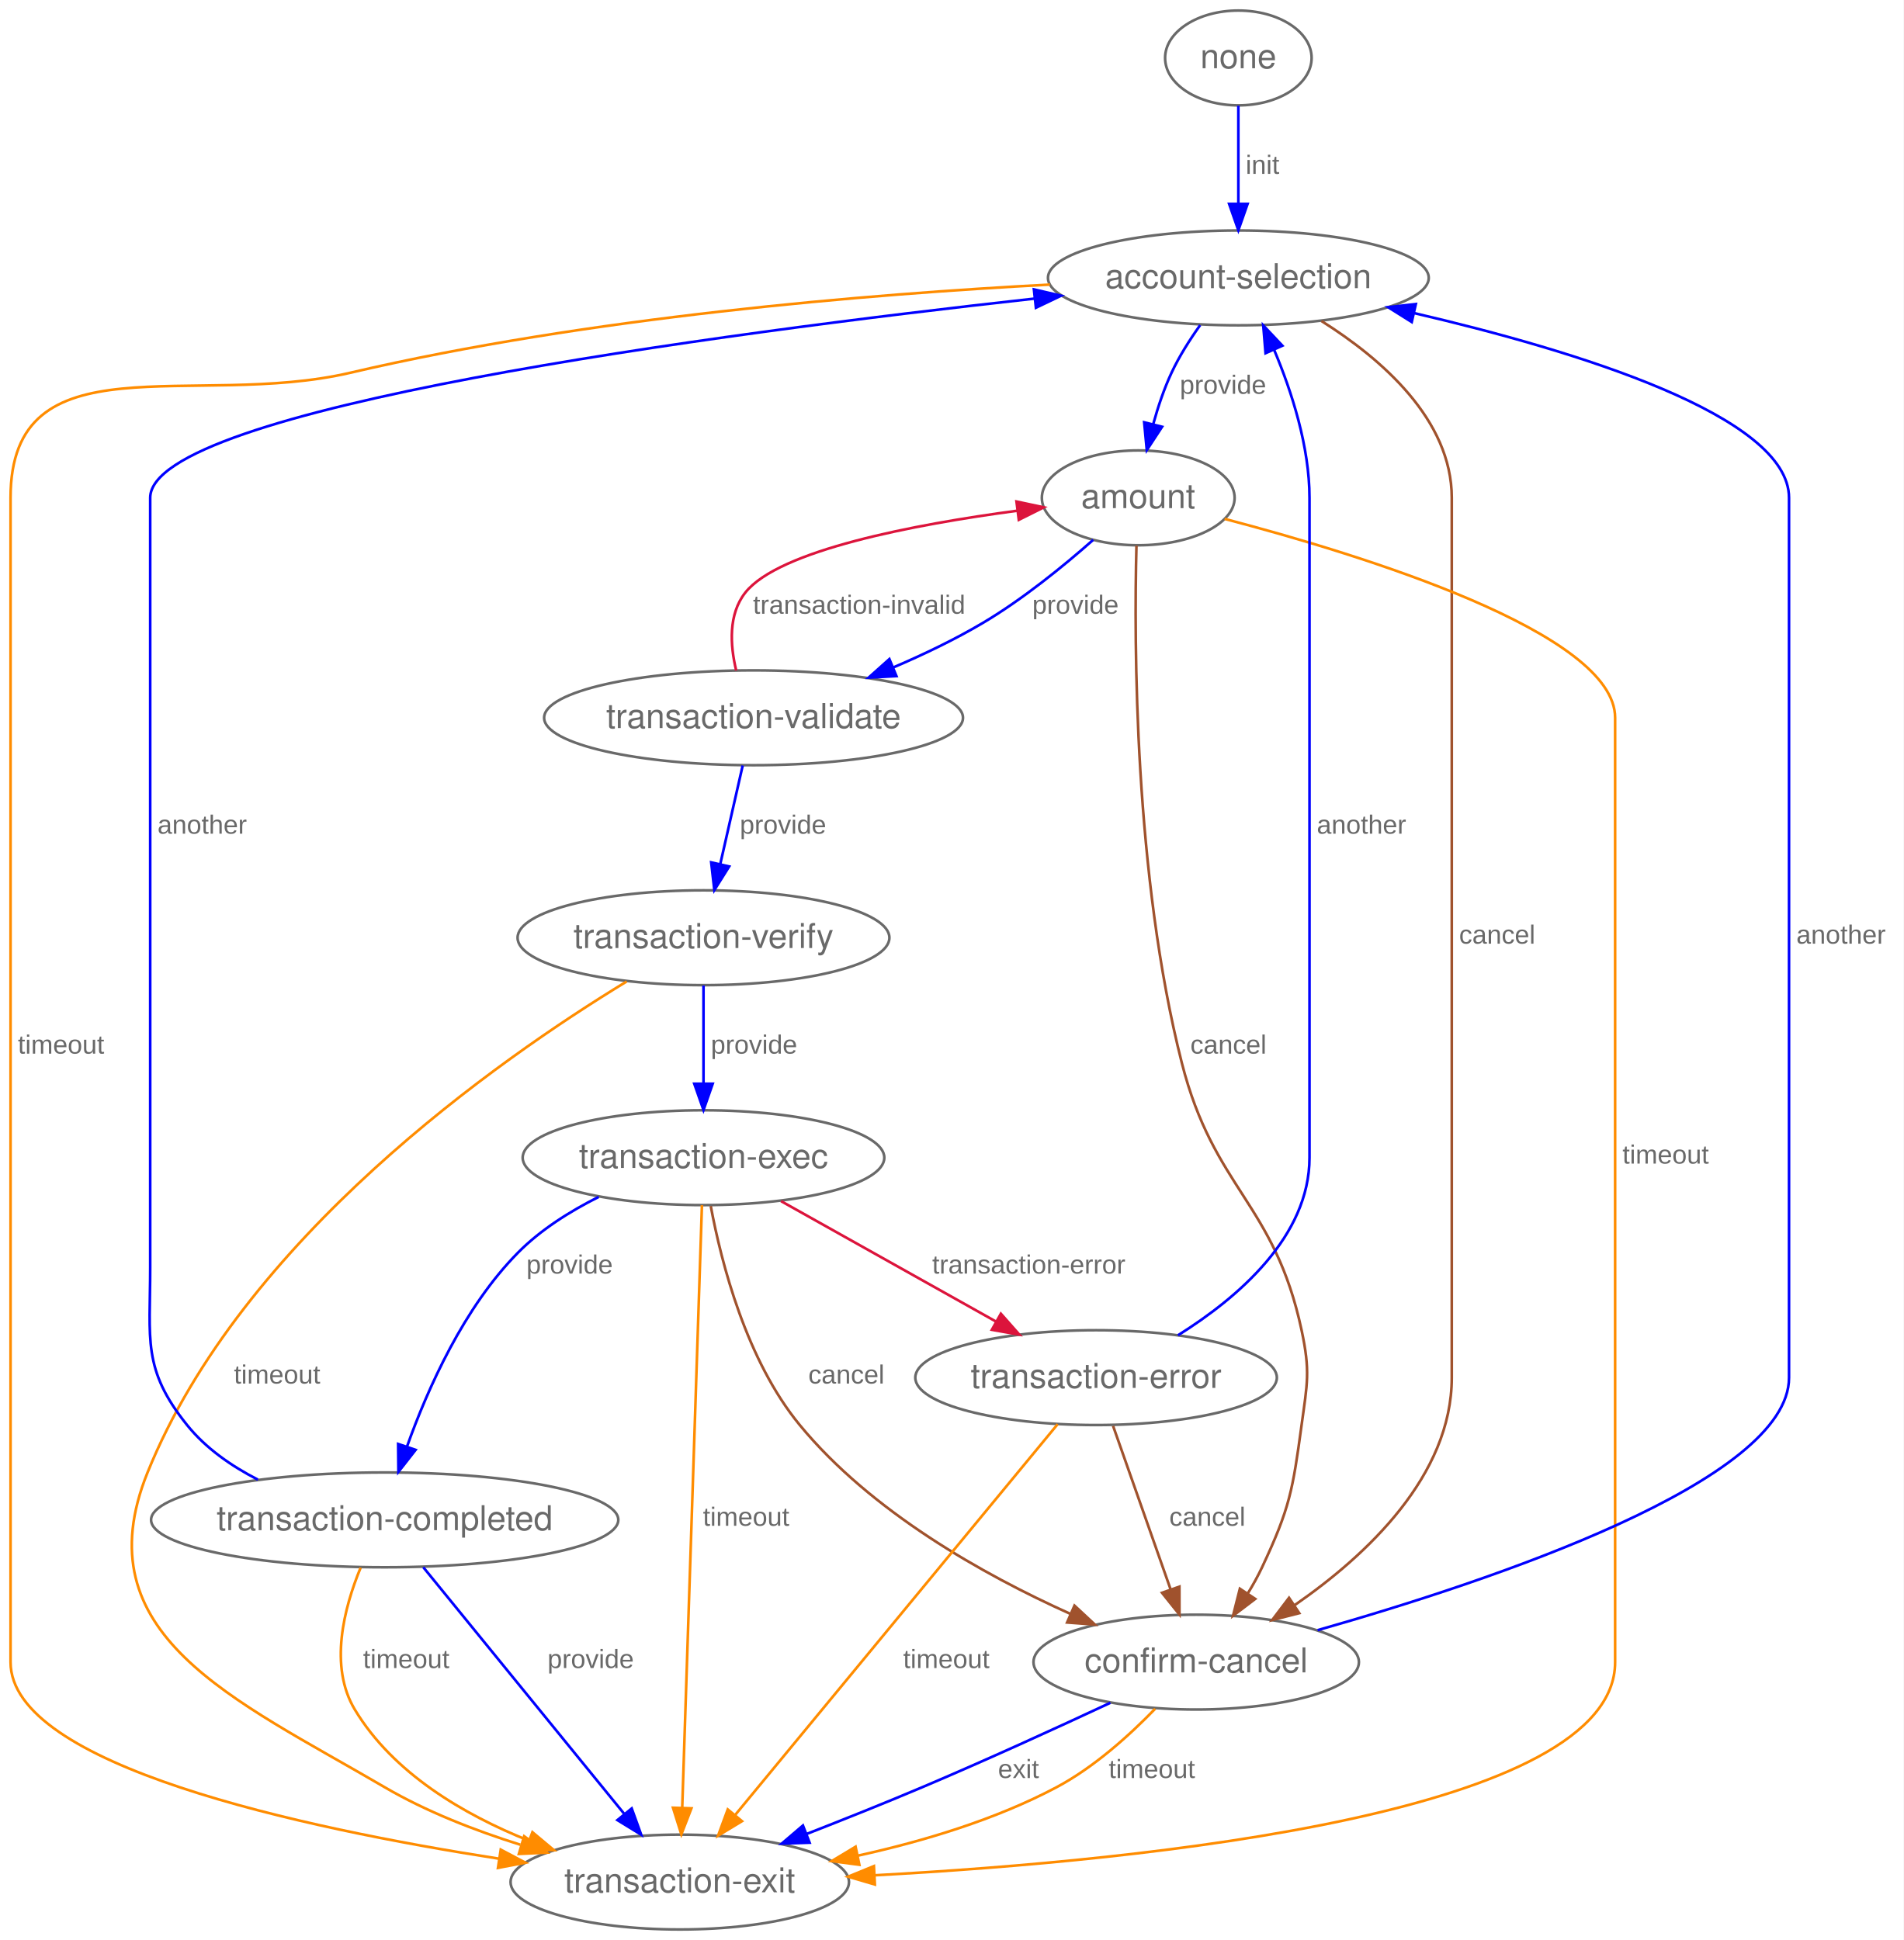
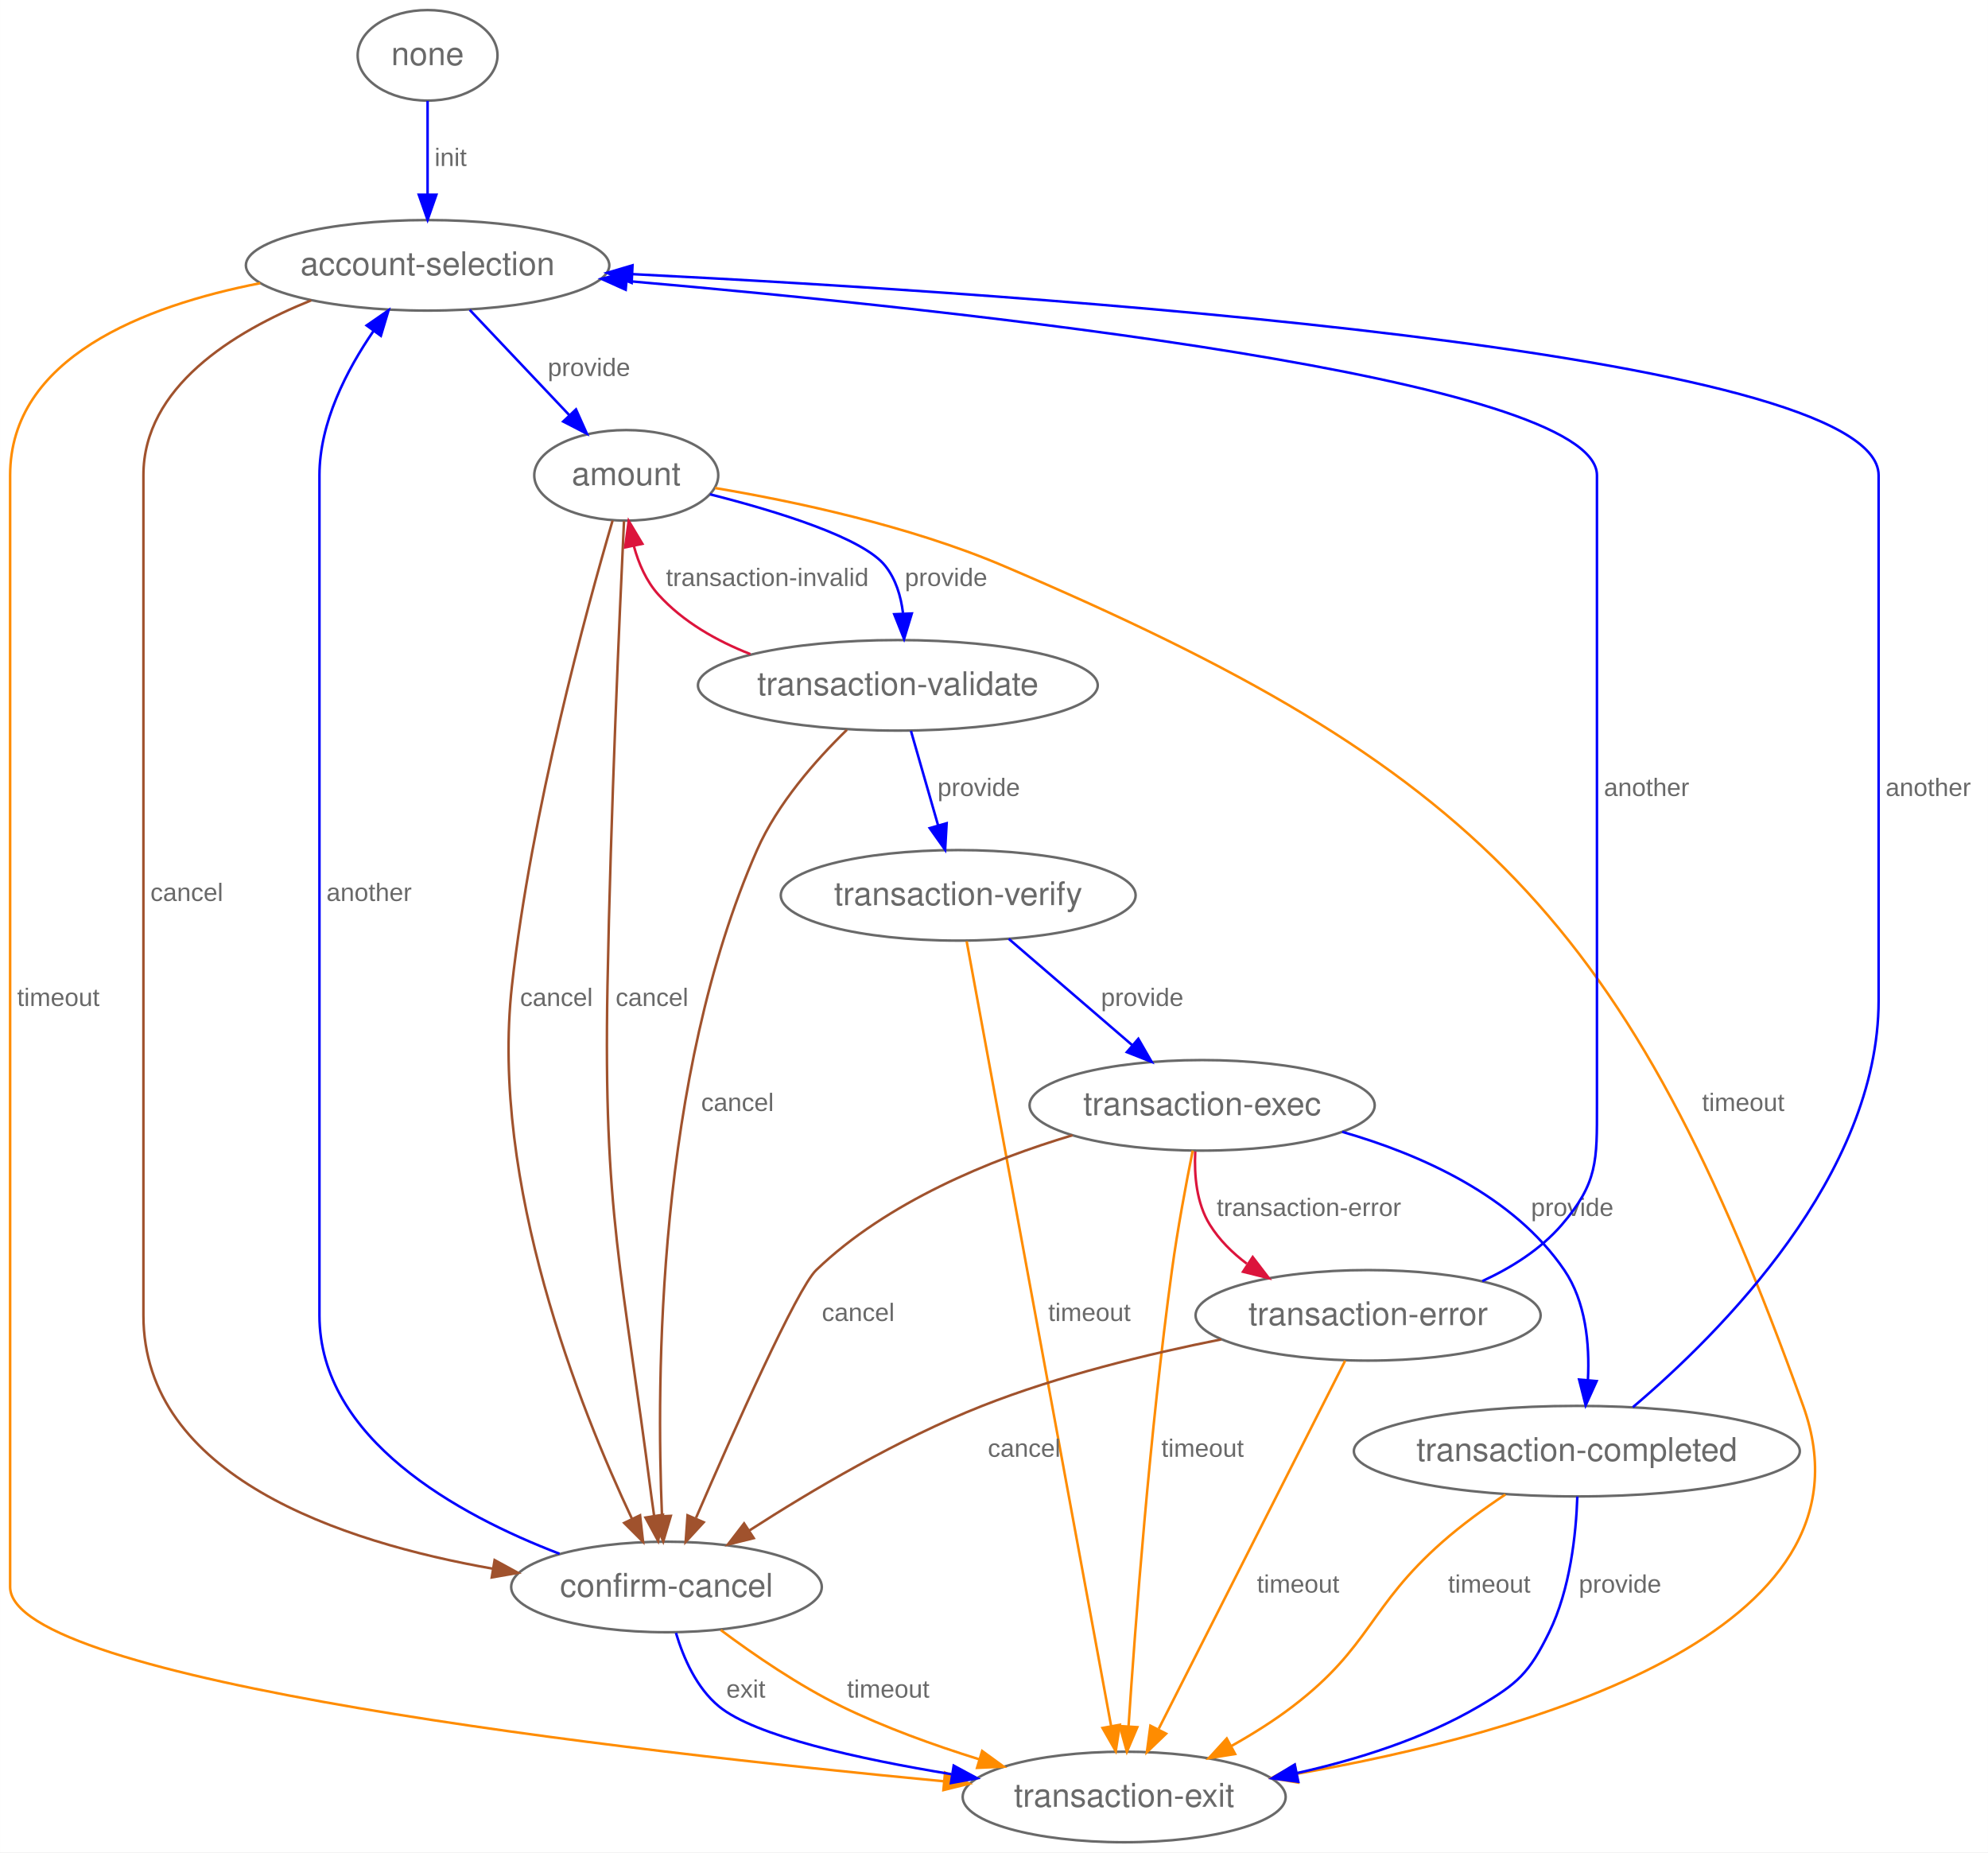
- <svg xmlns="http://www.w3.org/2000/svg" width="722pt" height="736pt" viewBox="0.00 0.00 722.47 736.49">
+ <svg xmlns="http://www.w3.org/2000/svg" width="790pt" height="736pt" viewBox="0.00 0.00 790.47 736.49">
  <g id="graph0" class="graph" transform="scale(1 1) rotate(0) translate(4 732.4932)">
-     <polygon fill="#ffffff" stroke="transparent" points="-4,4 -4,-732.493 718.473,-732.493 718.473,4 -4,4" />
+     <polygon fill="#ffffff" stroke="transparent" points="-4,4 -4,-732.493 786.473,-732.493 786.473,4 -4,4" />
    <g id="node1" class="node">
-       <ellipse fill="none" stroke="#696969" cx="466" cy="-626.994" rx="72.256" ry="18" />
-       <text text-anchor="middle" x="466" y="-623.094" font-family="Helvetica,sans-Serif" font-size="13.00" fill="#696969">account-selection</text>
+       <ellipse fill="none" stroke="#696969" cx="166" cy="-626.994" rx="72.256" ry="18" />
+       <text text-anchor="middle" x="166" y="-623.094" font-family="Helvetica,sans-Serif" font-size="13.00" fill="#696969">account-selection</text>
    </g>
    <g id="node2" class="node">
-       <ellipse fill="none" stroke="#696969" cx="428" cy="-543.495" rx="36.584" ry="18" />
-       <text text-anchor="middle" x="428" y="-539.595" font-family="Helvetica,sans-Serif" font-size="13.00" fill="#696969">amount</text>
+       <ellipse fill="none" stroke="#696969" cx="245" cy="-543.495" rx="36.584" ry="18" />
+       <text text-anchor="middle" x="245" y="-539.595" font-family="Helvetica,sans-Serif" font-size="13.00" fill="#696969">amount</text>
    </g>
    <g id="edge2" class="edge">
-       <path fill="none" stroke="#0000ff" d="M451.515,-609.077C447.555,-603.528 443.557,-597.228 440.646,-590.994 437.802,-584.905 435.511,-578.068 433.702,-571.518" />
-       <polygon fill="#0000ff" stroke="#0000ff" points="437.05,-570.476 431.246,-561.612 430.256,-572.161 437.05,-570.476" />
-       <text text-anchor="middle" x="460.177" y="-582.994" font-family="Arial" font-size="10.00" fill="#696969"> provide </text>
+       <path fill="none" stroke="#0000ff" d="M182.754,-609.286C194.264,-597.121 209.683,-580.824 222.294,-567.494" />
+       <polygon fill="#0000ff" stroke="#0000ff" points="225.015,-569.711 229.345,-560.042 219.93,-564.9 225.015,-569.711" />
+       <text text-anchor="middle" x="230.177" y="-582.994" font-family="Arial" font-size="10.00" fill="#696969"> provide </text>
    </g>
    <g id="node8" class="node">
-       <ellipse fill="none" stroke="#696969" cx="450" cy="-101.499" rx="61.764" ry="18" />
-       <text text-anchor="middle" x="450" y="-97.599" font-family="Helvetica,sans-Serif" font-size="13.00" fill="#696969">confirm-cancel</text>
+       <ellipse fill="none" stroke="#696969" cx="261" cy="-101.499" rx="61.764" ry="18" />
+       <text text-anchor="middle" x="261" y="-97.599" font-family="Helvetica,sans-Serif" font-size="13.00" fill="#696969">confirm-cancel</text>
    </g>
    <g id="edge10" class="edge">
-       <path fill="none" stroke="#a0522d" d="M497.549,-610.619C520.292,-596.309 547,-573.184 547,-543.495 547,-543.495 547,-543.495 547,-209.499 547,-172.317 514.784,-142.122 487.484,-123.209" />
-       <polygon fill="#a0522d" stroke="#a0522d" points="489.108,-120.086 478.841,-117.471 485.236,-125.918 489.108,-120.086" />
-       <text text-anchor="middle" x="564.231" y="-374.247" font-family="Arial" font-size="10.00" fill="#696969"> cancel </text>
+       <path fill="none" stroke="#a0522d" d="M119.713,-613.071C88.506,-600.497 53,-578.499 53,-543.495 53,-543.495 53,-543.495 53,-209.499 53,-145.518 131.477,-119.389 192.023,-108.751" />
+       <polygon fill="#a0522d" stroke="#a0522d" points="192.654,-112.194 201.952,-107.114 191.516,-105.287 192.654,-112.194" />
+       <text text-anchor="middle" x="70.231" y="-374.247" font-family="Arial" font-size="10.00" fill="#696969"> cancel </text>
    </g>
    <g id="node9" class="node">
-       <ellipse fill="none" stroke="#696969" cx="254" cy="-18" rx="64.227" ry="18" />
-       <text text-anchor="middle" x="254" y="-14.1" font-family="Helvetica,sans-Serif" font-size="13.00" fill="#696969">transaction-exit</text>
+       <ellipse fill="none" stroke="#696969" cx="443" cy="-18" rx="64.227" ry="18" />
+       <text text-anchor="middle" x="443" y="-14.1" font-family="Helvetica,sans-Serif" font-size="13.00" fill="#696969">transaction-exit</text>
    </g>
-     <g id="edge18" class="edge">
-       <path fill="none" stroke="#ff8c00" d="M394.471,-624.457C325.663,-620.824 219.097,-612.053 129,-590.994 69.507,-577.089 0,-604.591 0,-543.495 0,-543.495 0,-543.495 0,-101.499 0,-62.35 110.272,-38.541 185.501,-26.853" />
-       <polygon fill="#ff8c00" stroke="#ff8c00" points="186.046,-30.31 195.408,-25.352 184.997,-23.389 186.046,-30.31" />
+     <g id="edge20" class="edge">
+       <path fill="none" stroke="#ff8c00" d="M99.438,-619.896C53.255,-610.847 0,-590.272 0,-543.495 0,-543.495 0,-543.495 0,-101.499 0,-64.198 245.672,-36.147 371.116,-24.255" />
+       <polygon fill="#ff8c00" stroke="#ff8c00" points="371.773,-27.709 381.403,-23.29 371.12,-20.739 371.773,-27.709" />
      <text text-anchor="middle" x="19.175" y="-332.497" font-family="Arial" font-size="10.00" fill="#696969"> timeout </text>
    </g>
    <g id="node3" class="node">
-       <ellipse fill="none" stroke="#696969" cx="282" cy="-459.996" rx="79.487" ry="18" />
-       <text text-anchor="middle" x="282" y="-456.096" font-family="Helvetica,sans-Serif" font-size="13.00" fill="#696969">transaction-validate</text>
+       <ellipse fill="none" stroke="#696969" cx="353" cy="-459.996" rx="79.487" ry="18" />
+       <text text-anchor="middle" x="353" y="-456.096" font-family="Helvetica,sans-Serif" font-size="13.00" fill="#696969">transaction-validate</text>
    </g>
    <g id="edge3" class="edge">
-       <path fill="none" stroke="#0000ff" d="M410.9,-527.536C399.613,-517.574 384.158,-504.981 369,-495.996 358.454,-489.745 346.62,-484.066 335.158,-479.162" />
-       <polygon fill="#0000ff" stroke="#0000ff" points="336.232,-475.819 325.654,-475.228 333.555,-482.286 336.232,-475.819" />
-       <text text-anchor="middle" x="404.177" y="-499.495" font-family="Arial" font-size="10.00" fill="#696969"> provide </text>
+       <path fill="none" stroke="#0000ff" d="M278.288,-535.953C304.882,-529.218 339.122,-518.708 348,-507.495 352.189,-502.205 354.22,-495.479 355.041,-488.764" />
+       <polygon fill="#0000ff" stroke="#0000ff" points="358.553,-488.567 355.474,-478.429 351.559,-488.274 358.553,-488.567" />
+       <text text-anchor="middle" x="372.177" y="-499.495" font-family="Arial" font-size="10.00" fill="#696969"> provide </text>
    </g>
    <g id="edge11" class="edge">
-       <path fill="none" stroke="#a0522d" d="M427.326,-525.362C426.386,-487.989 426.495,-399.945 444.537,-328.998 456.72,-281.094 479.669,-275.837 490,-227.499 493.344,-211.852 492.161,-207.352 490,-191.499 486.636,-166.819 485.586,-160.046 475,-137.499 473.419,-134.133 471.531,-130.739 469.51,-127.452" />
-       <polygon fill="#a0522d" stroke="#a0522d" points="472.412,-125.495 463.971,-119.091 466.576,-129.36 472.412,-125.495" />
-       <text text-anchor="middle" x="462.231" y="-332.497" font-family="Arial" font-size="10.00" fill="#696969"> cancel </text>
+       <path fill="none" stroke="#a0522d" d="M244.107,-525.305C242.413,-489.79 238.791,-408.726 237.537,-340.497 235.873,-249.958 243.437,-227.312 255,-137.499 255.326,-134.97 255.697,-132.346 256.092,-129.719" />
+       <polygon fill="#a0522d" stroke="#a0522d" points="259.56,-130.202 257.684,-119.774 252.648,-129.095 259.56,-130.202" />
+       <text text-anchor="middle" x="255.231" y="-332.497" font-family="Arial" font-size="10.00" fill="#696969"> cancel </text>
+     </g>
+     <g id="edge13" class="edge">
+       <path fill="none" stroke="#a0522d" d="M239.568,-525.525C229.262,-490.391 207.22,-409.957 199.537,-340.497 190.845,-261.913 226.624,-172.43 247.275,-128.599" />
+       <polygon fill="#a0522d" stroke="#a0522d" points="250.49,-129.99 251.676,-119.462 244.183,-126.953 250.49,-129.99" />
+       <text text-anchor="middle" x="217.231" y="-332.497" font-family="Arial" font-size="10.00" fill="#696969"> cancel </text>
+     </g>
+     <g id="edge21" class="edge">
+       <path fill="none" stroke="#ff8c00" d="M280.306,-538.452C311.391,-533.218 357.429,-523.508 395,-507.495 583.554,-427.134 643.623,-366.365 713,-173.499 745.649,-82.736 601.818,-42.97 511.519,-27.193" />
+       <polygon fill="#ff8c00" stroke="#ff8c00" points="512.044,-23.733 501.601,-25.519 510.879,-30.635 512.044,-23.733" />
+       <text text-anchor="middle" x="689.175" y="-290.748" font-family="Arial" font-size="10.00" fill="#696969"> timeout </text>
+     </g>
+     <g id="edge4" class="edge">
+       <path fill="none" stroke="#dc143c" d="M294.366,-472.413C280.837,-477.719 267.577,-485.268 257.848,-495.996 252.989,-501.353 249.939,-508.361 248.033,-515.343" />
+       <polygon fill="#dc143c" stroke="#dc143c" points="244.559,-514.858 245.98,-525.357 251.417,-516.264 244.559,-514.858" />
+       <text text-anchor="middle" x="301.076" y="-499.495" font-family="Arial" font-size="10.00" fill="#696969"> transaction-invalid </text>
+     </g>
+     <g id="node4" class="node">
+       <ellipse fill="none" stroke="#696969" cx="377" cy="-376.497" rx="70.56" ry="18" />
+       <text text-anchor="middle" x="377" y="-372.597" font-family="Helvetica,sans-Serif" font-size="13.00" fill="#696969">transaction-verify</text>
+     </g>
+     <g id="edge5" class="edge">
+       <path fill="none" stroke="#0000ff" d="M358.208,-441.878C361.353,-430.936 365.426,-416.765 368.976,-404.415" />
+       <polygon fill="#0000ff" stroke="#0000ff" points="372.404,-405.158 371.803,-394.58 365.676,-403.224 372.404,-405.158" />
+       <text text-anchor="middle" x="385.177" y="-415.996" font-family="Arial" font-size="10.00" fill="#696969"> provide </text>
+     </g>
+     <g id="edge12" class="edge">
+       <path fill="none" stroke="#a0522d" d="M332.75,-442.319C320.268,-430.185 305.14,-412.981 297,-394.497 257.193,-304.103 256.919,-183.756 259.215,-129.785" />
+       <polygon fill="#a0522d" stroke="#a0522d" points="262.72,-129.766 259.714,-119.606 255.728,-129.423 262.72,-129.766" />
+       <text text-anchor="middle" x="289.231" y="-290.748" font-family="Arial" font-size="10.00" fill="#696969"> cancel </text>
+     </g>
+     <g id="node5" class="node">
+       <ellipse fill="none" stroke="#696969" cx="474" cy="-292.998" rx="68.628" ry="18" />
+       <text text-anchor="middle" x="474" y="-289.098" font-family="Helvetica,sans-Serif" font-size="13.00" fill="#696969">transaction-exec</text>
+     </g>
+     <g id="edge6" class="edge">
+       <path fill="none" stroke="#0000ff" d="M397.099,-359.196C411.275,-346.993 430.45,-330.486 446.106,-317.01" />
+       <polygon fill="#0000ff" stroke="#0000ff" points="448.632,-319.454 453.927,-310.277 444.065,-314.148 448.632,-319.454" />
+       <text text-anchor="middle" x="450.177" y="-332.497" font-family="Arial" font-size="10.00" fill="#696969"> provide </text>
+     </g>
+     <g id="edge22" class="edge">
+       <path fill="none" stroke="#ff8c00" d="M380.364,-358.226C391.133,-299.732 424.813,-116.787 437.811,-46.187" />
+       <polygon fill="#ff8c00" stroke="#ff8c00" points="441.275,-46.703 439.643,-36.234 434.39,-45.435 441.275,-46.703" />
+       <text text-anchor="middle" x="429.175" y="-207.249" font-family="Arial" font-size="10.00" fill="#696969"> timeout </text>
+     </g>
+     <g id="node6" class="node">
+       <ellipse fill="none" stroke="#696969" cx="540" cy="-209.499" rx="68.612" ry="18" />
+       <text text-anchor="middle" x="540" y="-205.599" font-family="Helvetica,sans-Serif" font-size="13.00" fill="#696969">transaction-error</text>
+     </g>
+     <g id="edge9" class="edge">
+       <path fill="none" stroke="#dc143c" d="M471.263,-274.61C470.796,-265.24 471.746,-254.052 477.084,-245.499 480.844,-239.474 486.005,-234.355 491.765,-230.037" />
+       <polygon fill="#dc143c" stroke="#dc143c" points="494.105,-232.687 500.54,-224.27 490.261,-226.837 494.105,-232.687" />
+       <text text-anchor="middle" x="516.458" y="-248.998" font-family="Arial" font-size="10.00" fill="#696969"> transaction-error </text>
+     </g>
+     <g id="node7" class="node">
+       <ellipse fill="none" stroke="#696969" cx="623" cy="-155.499" rx="88.665" ry="18" />
+       <text text-anchor="middle" x="623" y="-151.599" font-family="Helvetica,sans-Serif" font-size="13.00" fill="#696969">transaction-completed</text>
+     </g>
+     <g id="edge8" class="edge">
+       <path fill="none" stroke="#0000ff" d="M529.704,-282.461C561.079,-273.436 597.898,-257.007 618,-227.499 626.545,-214.956 628.123,-198.164 627.414,-183.952" />
+       <polygon fill="#0000ff" stroke="#0000ff" points="630.875,-183.351 626.504,-173.699 623.902,-183.97 630.875,-183.351" />
+       <text text-anchor="middle" x="621.177" y="-248.998" font-family="Arial" font-size="10.00" fill="#696969"> provide </text>
+     </g>
+     <g id="edge15" class="edge">
+       <path fill="none" stroke="#a0522d" d="M422.439,-281.11C389.846,-271.353 348.711,-254.621 320.537,-227.499 312.903,-220.149 287.831,-163.842 272.766,-129.032" />
+       <polygon fill="#a0522d" stroke="#a0522d" points="275.796,-127.218 268.624,-119.42 269.367,-129.989 275.796,-127.218" />
+       <text text-anchor="middle" x="337.231" y="-207.249" font-family="Arial" font-size="10.00" fill="#696969"> cancel </text>
+     </g>
+     <g id="edge23" class="edge">
+       <path fill="none" stroke="#ff8c00" d="M470.247,-274.998C467.623,-261.879 464.207,-243.649 462,-227.499 453.167,-162.865 447.41,-86.433 444.737,-46.134" />
+       <polygon fill="#ff8c00" stroke="#ff8c00" points="448.22,-45.75 444.08,-35.998 441.234,-46.203 448.22,-45.75" />
+       <text text-anchor="middle" x="474.175" y="-153.249" font-family="Arial" font-size="10.00" fill="#696969"> timeout </text>
+     </g>
+     <g id="edge7" class="edge">
+       <path fill="none" stroke="#0000ff" d="M585.424,-223.123C597.057,-228.487 608.631,-235.763 617,-245.499 631.347,-262.189 631,-270.99 631,-292.998 631,-543.495 631,-543.495 631,-543.495 631,-582.215 378.002,-609.244 245.238,-620.762" />
+       <polygon fill="#0000ff" stroke="#0000ff" points="244.777,-617.289 235.113,-621.631 245.376,-624.263 244.777,-617.289" />
+       <text text-anchor="middle" x="650.736" y="-415.996" font-family="Arial" font-size="10.00" fill="#696969"> another </text>
+     </g>
+     <g id="edge14" class="edge">
+       <path fill="none" stroke="#a0522d" d="M481.585,-199.94C452.42,-194.136 416.96,-185.495 386.537,-173.499 353.438,-160.448 318.544,-139.805 293.969,-123.962" />
+       <polygon fill="#a0522d" stroke="#a0522d" points="295.691,-120.906 285.405,-118.365 291.861,-126.766 295.691,-120.906" />
+       <text text-anchor="middle" x="403.231" y="-153.249" font-family="Arial" font-size="10.00" fill="#696969"> cancel </text>
+     </g>
+     <g id="edge24" class="edge">
+       <path fill="none" stroke="#ff8c00" d="M530.875,-191.483C513.788,-157.751 476.883,-84.892 456.762,-45.169" />
+       <polygon fill="#ff8c00" stroke="#ff8c00" points="459.672,-43.168 452.031,-35.828 453.427,-46.331 459.672,-43.168" />
+       <text text-anchor="middle" x="512.175" y="-99.249" font-family="Arial" font-size="10.00" fill="#696969"> timeout </text>
+     </g>
+     <g id="edge16" class="edge">
+       <path fill="none" stroke="#0000ff" d="M645.29,-172.989C679.993,-202.37 743,-265.279 743,-334.748 743,-543.495 743,-543.495 743,-543.495 743,-592.955 406.639,-615.564 247.548,-623.492" />
+       <polygon fill="#0000ff" stroke="#0000ff" points="247.147,-620.007 237.33,-623.993 247.49,-626.999 247.147,-620.007" />
+       <text text-anchor="middle" x="762.736" y="-415.996" font-family="Arial" font-size="10.00" fill="#696969"> another </text>
+     </g>
+     <g id="edge18" class="edge">
+       <path fill="none" stroke="#0000ff" d="M623.195,-137.45C622.686,-122.325 620.343,-100.533 612,-83.499 604.048,-67.266 599.59,-63.149 584,-54 562.073,-41.131 535.596,-32.817 511.535,-27.465" />
+       <polygon fill="#0000ff" stroke="#0000ff" points="512.25,-24.039 501.745,-25.417 510.817,-30.89 512.25,-24.039" />
+       <text text-anchor="middle" x="640.177" y="-99.249" font-family="Arial" font-size="10.00" fill="#696969"> provide </text>
+     </g>
+     <g id="edge25" class="edge">
+       <path fill="none" stroke="#ff8c00" d="M594.595,-138.283C586.232,-132.706 577.284,-126.216 569.65,-119.499 540.091,-93.489 541.291,-77.899 510,-54 502.525,-48.291 494.022,-42.971 485.642,-38.267" />
+       <polygon fill="#ff8c00" stroke="#ff8c00" points="487.114,-35.084 476.652,-33.414 483.789,-41.244 487.114,-35.084" />
+       <text text-anchor="middle" x="588.175" y="-99.249" font-family="Arial" font-size="10.00" fill="#696969"> timeout </text>
+     </g>
+     <g id="edge17" class="edge">
+       <path fill="none" stroke="#0000ff" d="M218.469,-114.698C177.922,-130.243 123,-160.366 123,-209.499 123,-543.495 123,-543.495 123,-543.495 123,-564.407 133.792,-585.323 144.563,-600.99" />
+       <polygon fill="#0000ff" stroke="#0000ff" points="141.764,-603.091 150.476,-609.12 147.425,-598.974 141.764,-603.091" />
+       <text text-anchor="middle" x="142.736" y="-374.247" font-family="Arial" font-size="10.00" fill="#696969"> another </text>
    </g>
    <g id="edge19" class="edge">
-       <path fill="none" stroke="#ff8c00" d="M460.778,-535.509C512.937,-521.834 609,-492.266 609,-459.996 609,-459.996 609,-459.996 609,-101.499 609,-44.285 432.064,-26.238 328.019,-20.572" />
-       <polygon fill="#ff8c00" stroke="#ff8c00" points="328.045,-17.069 317.877,-20.046 327.682,-24.059 328.045,-17.069" />
-       <text text-anchor="middle" x="628.175" y="-290.748" font-family="Arial" font-size="10.00" fill="#696969"> timeout </text>
+       <path fill="none" stroke="#0000ff" d="M264.762,-83.242C267.756,-73.198 272.976,-61.324 281.882,-54 296.198,-42.227 337.176,-33.161 374.219,-27.072" />
+       <polygon fill="#0000ff" stroke="#0000ff" points="375.211,-30.458 384.538,-25.433 374.113,-23.545 375.211,-30.458" />
+       <text text-anchor="middle" x="292.559" y="-57.499" font-family="Arial" font-size="10.00" fill="#696969"> exit </text>
    </g>
-     <g id="edge4" class="edge">
-       <path fill="none" stroke="#dc143c" d="M275.403,-477.973C273.069,-487.679 272.406,-499.313 278.848,-507.495 291.554,-523.634 343.08,-533.393 382.043,-538.601" />
-       <polygon fill="#dc143c" stroke="#dc143c" points="381.788,-542.097 392.15,-539.89 382.673,-535.153 381.788,-542.097" />
-       <text text-anchor="middle" x="322.076" y="-499.495" font-family="Arial" font-size="10.00" fill="#696969"> transaction-invalid </text>
-     </g>
-     <g id="node4" class="node">
-       <ellipse fill="none" stroke="#696969" cx="263" cy="-376.497" rx="70.56" ry="18" />
-       <text text-anchor="middle" x="263" y="-372.597" font-family="Helvetica,sans-Serif" font-size="13.00" fill="#696969">transaction-verify</text>
-     </g>
-     <g id="edge5" class="edge">
-       <path fill="none" stroke="#0000ff" d="M277.877,-441.878C275.387,-430.936 272.163,-416.765 269.353,-404.415" />
-       <polygon fill="#0000ff" stroke="#0000ff" points="272.746,-403.554 267.115,-394.58 265.921,-405.107 272.746,-403.554" />
-       <text text-anchor="middle" x="293.177" y="-415.996" font-family="Arial" font-size="10.00" fill="#696969"> provide </text>
-     </g>
-     <g id="node5" class="node">
-       <ellipse fill="none" stroke="#696969" cx="263" cy="-292.998" rx="68.628" ry="18" />
-       <text text-anchor="middle" x="263" y="-289.098" font-family="Helvetica,sans-Serif" font-size="13.00" fill="#696969">transaction-exec</text>
-     </g>
-     <g id="edge6" class="edge">
-       <path fill="none" stroke="#0000ff" d="M263,-358.379C263,-347.547 263,-333.549 263,-321.287" />
-       <polygon fill="#0000ff" stroke="#0000ff" points="266.5,-321.081 263,-311.081 259.5,-321.081 266.5,-321.081" />
-       <text text-anchor="middle" x="282.177" y="-332.497" font-family="Arial" font-size="10.00" fill="#696969"> provide </text>
-     </g>
-     <g id="edge20" class="edge">
-       <path fill="none" stroke="#ff8c00" d="M233.832,-359.89C184.832,-330.042 87.836,-262.091 52,-173.499 27.068,-111.862 84.615,-87.582 142,-54 157.767,-44.773 176.189,-37.599 193.486,-32.17" />
-       <polygon fill="#ff8c00" stroke="#ff8c00" points="194.933,-35.39 203.511,-29.172 192.928,-28.683 194.933,-35.39" />
-       <text text-anchor="middle" x="101.175" y="-207.249" font-family="Arial" font-size="10.00" fill="#696969"> timeout </text>
-     </g>
-     <g id="node6" class="node">
-       <ellipse fill="none" stroke="#696969" cx="412" cy="-209.499" rx="68.612" ry="18" />
-       <text text-anchor="middle" x="412" y="-205.599" font-family="Helvetica,sans-Serif" font-size="13.00" fill="#696969">transaction-error</text>
-     </g>
-     <g id="edge9" class="edge">
-       <path fill="none" stroke="#dc143c" d="M292.438,-276.501C315.778,-263.422 348.57,-245.045 373.91,-230.844" />
-       <polygon fill="#dc143c" stroke="#dc143c" points="375.865,-233.761 382.877,-225.819 372.443,-227.655 375.865,-233.761" />
-       <text text-anchor="middle" x="386.458" y="-248.998" font-family="Arial" font-size="10.00" fill="#696969"> transaction-error </text>
-     </g>
-     <g id="node7" class="node">
-       <ellipse fill="none" stroke="#696969" cx="142" cy="-155.499" rx="88.665" ry="18" />
-       <text text-anchor="middle" x="142" y="-151.599" font-family="Helvetica,sans-Serif" font-size="13.00" fill="#696969">transaction-completed</text>
-     </g>
-     <g id="edge8" class="edge">
-       <path fill="none" stroke="#0000ff" d="M223.211,-278.105C212.357,-272.672 201.236,-265.676 192.645,-256.998 172.101,-236.244 158.364,-205.477 150.441,-183.261" />
-       <polygon fill="#0000ff" stroke="#0000ff" points="153.733,-182.069 147.207,-173.722 147.104,-184.317 153.733,-182.069" />
-       <text text-anchor="middle" x="212.177" y="-248.998" font-family="Arial" font-size="10.00" fill="#696969"> provide </text>
-     </g>
-     <g id="edge13" class="edge">
-       <path fill="none" stroke="#a0522d" d="M265.75,-274.653C269.831,-252.774 279.305,-216.082 299.537,-191.499 326.649,-158.558 369.178,-134.708 402.113,-119.87" />
-       <polygon fill="#a0522d" stroke="#a0522d" points="403.802,-122.952 411.562,-115.739 400.998,-116.538 403.802,-122.952" />
-       <text text-anchor="middle" x="317.231" y="-207.249" font-family="Arial" font-size="10.00" fill="#696969"> cancel </text>
-     </g>
-     <g id="edge21" class="edge">
-       <path fill="none" stroke="#ff8c00" d="M262.409,-274.955C260.877,-228.144 256.767,-102.535 254.92,-46.116" />
-       <polygon fill="#ff8c00" stroke="#ff8c00" points="258.418,-45.99 254.593,-36.11 251.422,-46.219 258.418,-45.99" />
-       <text text-anchor="middle" x="279.175" y="-153.249" font-family="Arial" font-size="10.00" fill="#696969"> timeout </text>
-     </g>
-     <g id="edge7" class="edge">
-       <path fill="none" stroke="#0000ff" d="M443.085,-225.583C465.928,-239.87 493,-263.107 493,-292.998 493,-543.495 493,-543.495 493,-543.495 493,-562.925 486.299,-583.718 479.574,-599.695" />
-       <polygon fill="#0000ff" stroke="#0000ff" points="476.317,-598.406 475.443,-608.964 482.711,-601.255 476.317,-598.406" />
-       <text text-anchor="middle" x="512.736" y="-415.996" font-family="Arial" font-size="10.00" fill="#696969"> another </text>
-     </g>
-     <g id="edge12" class="edge">
-       <path fill="none" stroke="#a0522d" d="M418.446,-191.178C424.433,-174.164 433.429,-148.596 440.286,-129.108" />
-       <polygon fill="#a0522d" stroke="#a0522d" points="443.632,-130.144 443.649,-119.549 437.028,-127.821 443.632,-130.144" />
-       <text text-anchor="middle" x="454.231" y="-153.249" font-family="Arial" font-size="10.00" fill="#696969"> cancel </text>
-     </g>
-     <g id="edge22" class="edge">
-       <path fill="none" stroke="#ff8c00" d="M397.419,-191.827C369.318,-157.768 307.57,-82.928 275.025,-43.482" />
-       <polygon fill="#ff8c00" stroke="#ff8c00" points="277.61,-41.116 268.546,-35.63 272.21,-45.571 277.61,-41.116" />
-       <text text-anchor="middle" x="355.175" y="-99.249" font-family="Arial" font-size="10.00" fill="#696969"> timeout </text>
-     </g>
-     <g id="edge14" class="edge">
-       <path fill="none" stroke="#0000ff" d="M93.877,-170.771C83.773,-175.943 74.055,-182.716 67,-191.499 49.92,-212.763 53,-223.974 53,-251.249 53,-543.495 53,-543.495 53,-543.495 53,-577.347 268.927,-605.9 388.521,-619.118" />
-       <polygon fill="#0000ff" stroke="#0000ff" points="388.404,-622.626 398.725,-620.235 389.165,-615.668 388.404,-622.626" />
-       <text text-anchor="middle" x="72.736" y="-415.996" font-family="Arial" font-size="10.00" fill="#696969"> another </text>
-     </g>
-     <g id="edge16" class="edge">
-       <path fill="none" stroke="#0000ff" d="M156.642,-137.523C176.094,-113.642 210.59,-71.293 232.864,-43.948" />
-       <polygon fill="#0000ff" stroke="#0000ff" points="235.752,-45.944 239.354,-35.98 230.325,-41.523 235.752,-45.944" />
-       <text text-anchor="middle" x="220.177" y="-99.249" font-family="Arial" font-size="10.00" fill="#696969"> provide </text>
-     </g>
-     <g id="edge23" class="edge">
-       <path fill="none" stroke="#ff8c00" d="M132.869,-137.363C126.522,-121.983 120.805,-99.875 130.65,-83.499 145.163,-59.361 171.902,-43.642 196.784,-33.673" />
-       <polygon fill="#ff8c00" stroke="#ff8c00" points="198.074,-36.927 206.2,-30.128 195.607,-30.376 198.074,-36.927" />
-       <text text-anchor="middle" x="150.175" y="-99.249" font-family="Arial" font-size="10.00" fill="#696969"> timeout </text>
-     </g>
-     <g id="edge15" class="edge">
-       <path fill="none" stroke="#0000ff" d="M496.075,-113.625C561.902,-132.326 675,-170.178 675,-209.499 675,-543.495 675,-543.495 675,-543.495 675,-574.632 593.994,-599.363 532.845,-613.596" />
-       <polygon fill="#0000ff" stroke="#0000ff" points="531.808,-610.242 522.834,-615.874 533.361,-617.067 531.808,-610.242" />
-       <text text-anchor="middle" x="694.736" y="-374.247" font-family="Arial" font-size="10.00" fill="#696969"> another </text>
-     </g>
-     <g id="edge17" class="edge">
-       <path fill="none" stroke="#0000ff" d="M417.418,-86.056C397.022,-76.53 370.126,-64.22 346,-54 331.885,-48.02 316.412,-41.828 302.25,-36.301" />
-       <polygon fill="#0000ff" stroke="#0000ff" points="303.277,-32.945 292.688,-32.591 300.745,-39.471 303.277,-32.945" />
-       <text text-anchor="middle" x="382.559" y="-57.499" font-family="Arial" font-size="10.00" fill="#696969"> exit </text>
-     </g>
-     <g id="edge24" class="edge">
-       <path fill="none" stroke="#ff8c00" d="M434.428,-83.786C424.628,-73.672 411.183,-61.541 397,-54 373.854,-41.694 346.347,-33.473 321.671,-28.038" />
-       <polygon fill="#ff8c00" stroke="#ff8c00" points="322.155,-24.564 311.651,-25.947 320.725,-31.416 322.155,-24.564" />
-       <text text-anchor="middle" x="433.175" y="-57.499" font-family="Arial" font-size="10.00" fill="#696969"> timeout </text>
+     <g id="edge26" class="edge">
+       <path fill="none" stroke="#ff8c00" d="M282.584,-84.374C295.859,-74.468 313.553,-62.35 330.65,-54 347.81,-45.62 367.372,-38.569 385.312,-32.99" />
+       <polygon fill="#ff8c00" stroke="#ff8c00" points="386.521,-36.281 395.085,-30.043 384.5,-29.579 386.521,-36.281" />
+       <text text-anchor="middle" x="349.175" y="-57.499" font-family="Arial" font-size="10.00" fill="#696969"> timeout </text>
    </g>
    <g id="node10" class="node">
-       <ellipse fill="none" stroke="#696969" cx="466" cy="-710.493" rx="27.805" ry="18" />
-       <text text-anchor="middle" x="466" y="-706.593" font-family="Helvetica,sans-Serif" font-size="13.00" fill="#696969">none</text>
+       <ellipse fill="none" stroke="#696969" cx="166" cy="-710.493" rx="27.805" ry="18" />
+       <text text-anchor="middle" x="166" y="-706.593" font-family="Helvetica,sans-Serif" font-size="13.00" fill="#696969">none</text>
    </g>
    <g id="edge1" class="edge">
-       <path fill="none" stroke="#0000ff" d="M466,-692.375C466,-681.543 466,-667.545 466,-655.283" />
-       <polygon fill="#0000ff" stroke="#0000ff" points="469.5,-655.077 466,-645.077 462.5,-655.077 469.5,-655.077" />
-       <text text-anchor="middle" x="475.17" y="-666.493" font-family="Arial" font-size="10.00" fill="#696969"> init </text>
+       <path fill="none" stroke="#0000ff" d="M166,-692.375C166,-681.543 166,-667.545 166,-655.283" />
+       <polygon fill="#0000ff" stroke="#0000ff" points="169.5,-655.077 166,-645.077 162.5,-655.077 169.5,-655.077" />
+       <text text-anchor="middle" x="175.17" y="-666.493" font-family="Arial" font-size="10.00" fill="#696969"> init </text>
    </g>
  </g>
</svg>
